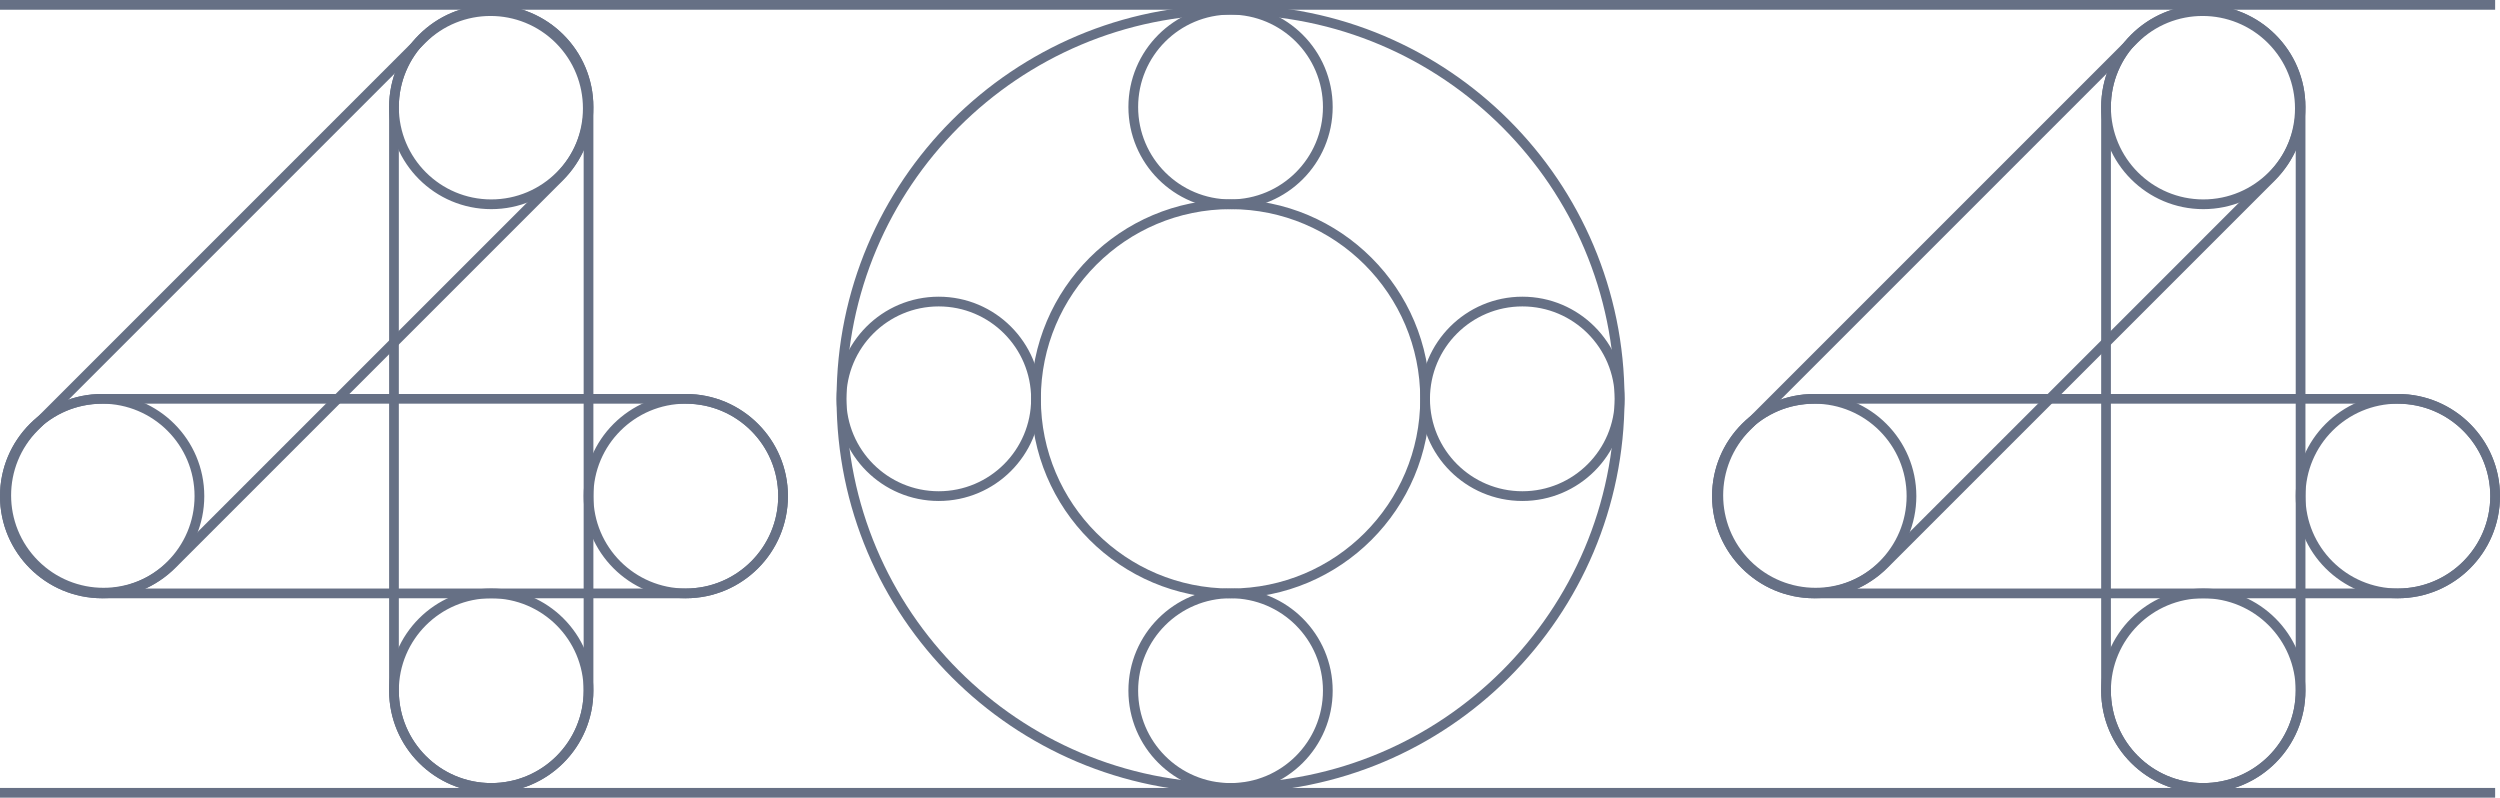
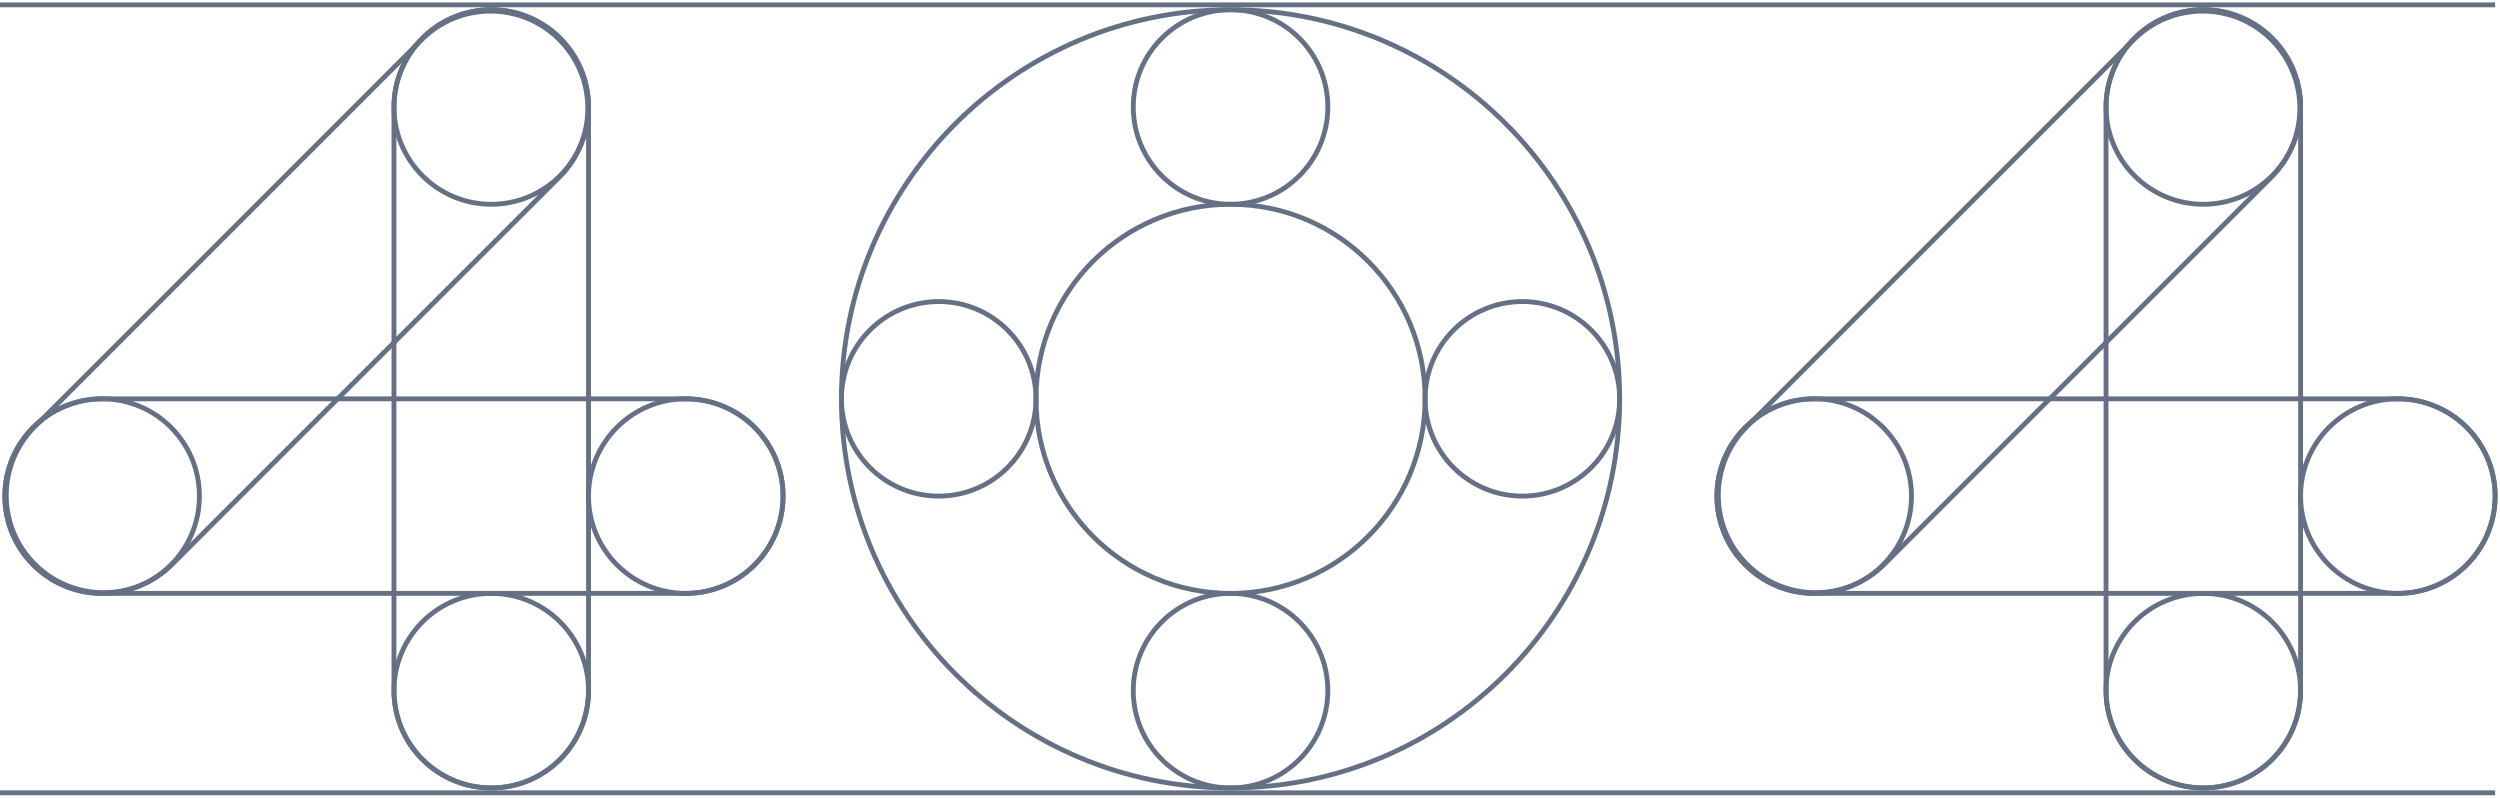
<svg xmlns="http://www.w3.org/2000/svg" width="514" height="164" viewBox="0 0 514 164" fill="none">
-   <circle cx="101" cy="22" r="20" stroke="#667085" stroke-width="2" />
-   <circle cx="101" cy="142" r="20" stroke="#667085" stroke-width="2" />
-   <circle cx="21" cy="102" r="20" stroke="#667085" stroke-width="2" />
-   <circle cx="141" cy="102" r="20" stroke="#667085" stroke-width="2" />
-   <circle cx="193" cy="82" r="20" stroke="#667085" stroke-width="2" />
-   <circle cx="313" cy="82" r="20" stroke="#667085" stroke-width="2" />
-   <circle cx="253" cy="22" r="20" stroke="#667085" stroke-width="2" />
-   <circle cx="253" cy="142" r="20" stroke="#667085" stroke-width="2" />
-   <path d="M1 102C1 90.954 9.954 82 21 82H141C152.046 82 161 90.954 161 102C161 113.046 152.046 122 141 122H21C9.954 122 1 113.046 1 102Z" stroke="#667085" stroke-width="2" />
-   <path d="M101 162C89.954 162 81 153.046 81 142L81 22C81 10.954 89.954 2 101 2C112.046 2 121 10.954 121 22L121 142C121 153.046 112.046 162 101 162Z" stroke="#667085" stroke-width="2" />
-   <path d="M7.142 115.995C-0.668 108.184 -0.668 95.521 7.142 87.711L86.711 8.142C94.521 0.332 107.184 0.332 114.995 8.142C122.805 15.953 122.805 28.616 114.995 36.426L35.426 115.995C27.616 123.805 14.953 123.805 7.142 115.995Z" stroke="#667085" stroke-width="2" />
-   <circle cx="453" cy="22" r="20" stroke="#667085" stroke-width="2" />
-   <circle cx="453" cy="142" r="20" stroke="#667085" stroke-width="2" />
-   <circle cx="373" cy="102" r="20" stroke="#667085" stroke-width="2" />
-   <circle cx="493" cy="102" r="20" stroke="#667085" stroke-width="2" />
-   <path d="M353 102C353 90.954 361.954 82 373 82H493C504.046 82 513 90.954 513 102C513 113.046 504.046 122 493 122H373C361.954 122 353 113.046 353 102Z" stroke="#667085" stroke-width="2" />
-   <path d="M453 162C441.954 162 433 153.046 433 142L433 22C433 10.954 441.954 2 453 2C464.046 2 473 10.954 473 22L473 142C473 153.046 464.046 162 453 162Z" stroke="#667085" stroke-width="2" />
-   <path d="M359.142 115.995C351.332 108.184 351.332 95.521 359.142 87.711L438.711 8.142C446.521 0.332 459.184 0.332 466.995 8.142C474.805 15.953 474.805 28.616 466.995 36.426L387.426 115.995C379.616 123.805 366.953 123.805 359.142 115.995Z" stroke="#667085" stroke-width="2" />
-   <circle cx="253" cy="82" r="80" stroke="#667085" stroke-width="2" />
-   <circle cx="253" cy="82" r="40" stroke="#667085" stroke-width="2" />
-   <line x1="8.74228e-08" y1="1" x2="513" y2="1" stroke="#667085" stroke-width="2" />
-   <line x1="-8.74228e-08" y1="163" x2="513" y2="163" stroke="#667085" stroke-width="2" />
+   <circle cx="101" cy="22" r="20" stroke="#667085" strokeWidth="2" />
+   <circle cx="101" cy="142" r="20" stroke="#667085" strokeWidth="2" />
+   <circle cx="21" cy="102" r="20" stroke="#667085" strokeWidth="2" />
+   <circle cx="141" cy="102" r="20" stroke="#667085" strokeWidth="2" />
+   <circle cx="193" cy="82" r="20" stroke="#667085" strokeWidth="2" />
+   <circle cx="313" cy="82" r="20" stroke="#667085" strokeWidth="2" />
+   <circle cx="253" cy="22" r="20" stroke="#667085" strokeWidth="2" />
+   <circle cx="253" cy="142" r="20" stroke="#667085" strokeWidth="2" />
+   <path d="M1 102C1 90.954 9.954 82 21 82H141C152.046 82 161 90.954 161 102C161 113.046 152.046 122 141 122H21C9.954 122 1 113.046 1 102Z" stroke="#667085" strokeWidth="2" />
+   <path d="M101 162C89.954 162 81 153.046 81 142L81 22C81 10.954 89.954 2 101 2C112.046 2 121 10.954 121 22L121 142C121 153.046 112.046 162 101 162Z" stroke="#667085" strokeWidth="2" />
+   <path d="M7.142 115.995C-0.668 108.184 -0.668 95.521 7.142 87.711L86.711 8.142C94.521 0.332 107.184 0.332 114.995 8.142C122.805 15.953 122.805 28.616 114.995 36.426L35.426 115.995C27.616 123.805 14.953 123.805 7.142 115.995Z" stroke="#667085" strokeWidth="2" />
+   <circle cx="453" cy="22" r="20" stroke="#667085" strokeWidth="2" />
+   <circle cx="453" cy="142" r="20" stroke="#667085" strokeWidth="2" />
+   <circle cx="373" cy="102" r="20" stroke="#667085" strokeWidth="2" />
+   <circle cx="493" cy="102" r="20" stroke="#667085" strokeWidth="2" />
+   <path d="M353 102C353 90.954 361.954 82 373 82H493C504.046 82 513 90.954 513 102C513 113.046 504.046 122 493 122H373C361.954 122 353 113.046 353 102Z" stroke="#667085" strokeWidth="2" />
+   <path d="M453 162C441.954 162 433 153.046 433 142L433 22C433 10.954 441.954 2 453 2C464.046 2 473 10.954 473 22L473 142C473 153.046 464.046 162 453 162Z" stroke="#667085" strokeWidth="2" />
+   <path d="M359.142 115.995C351.332 108.184 351.332 95.521 359.142 87.711L438.711 8.142C446.521 0.332 459.184 0.332 466.995 8.142C474.805 15.953 474.805 28.616 466.995 36.426L387.426 115.995C379.616 123.805 366.953 123.805 359.142 115.995Z" stroke="#667085" strokeWidth="2" />
+   <circle cx="253" cy="82" r="80" stroke="#667085" strokeWidth="2" />
+   <circle cx="253" cy="82" r="40" stroke="#667085" strokeWidth="2" />
+   <line x1="8.74228e-08" y1="1" x2="513" y2="1" stroke="#667085" strokeWidth="2" />
+   <line x1="-8.74228e-08" y1="163" x2="513" y2="163" stroke="#667085" strokeWidth="2" />
</svg>
